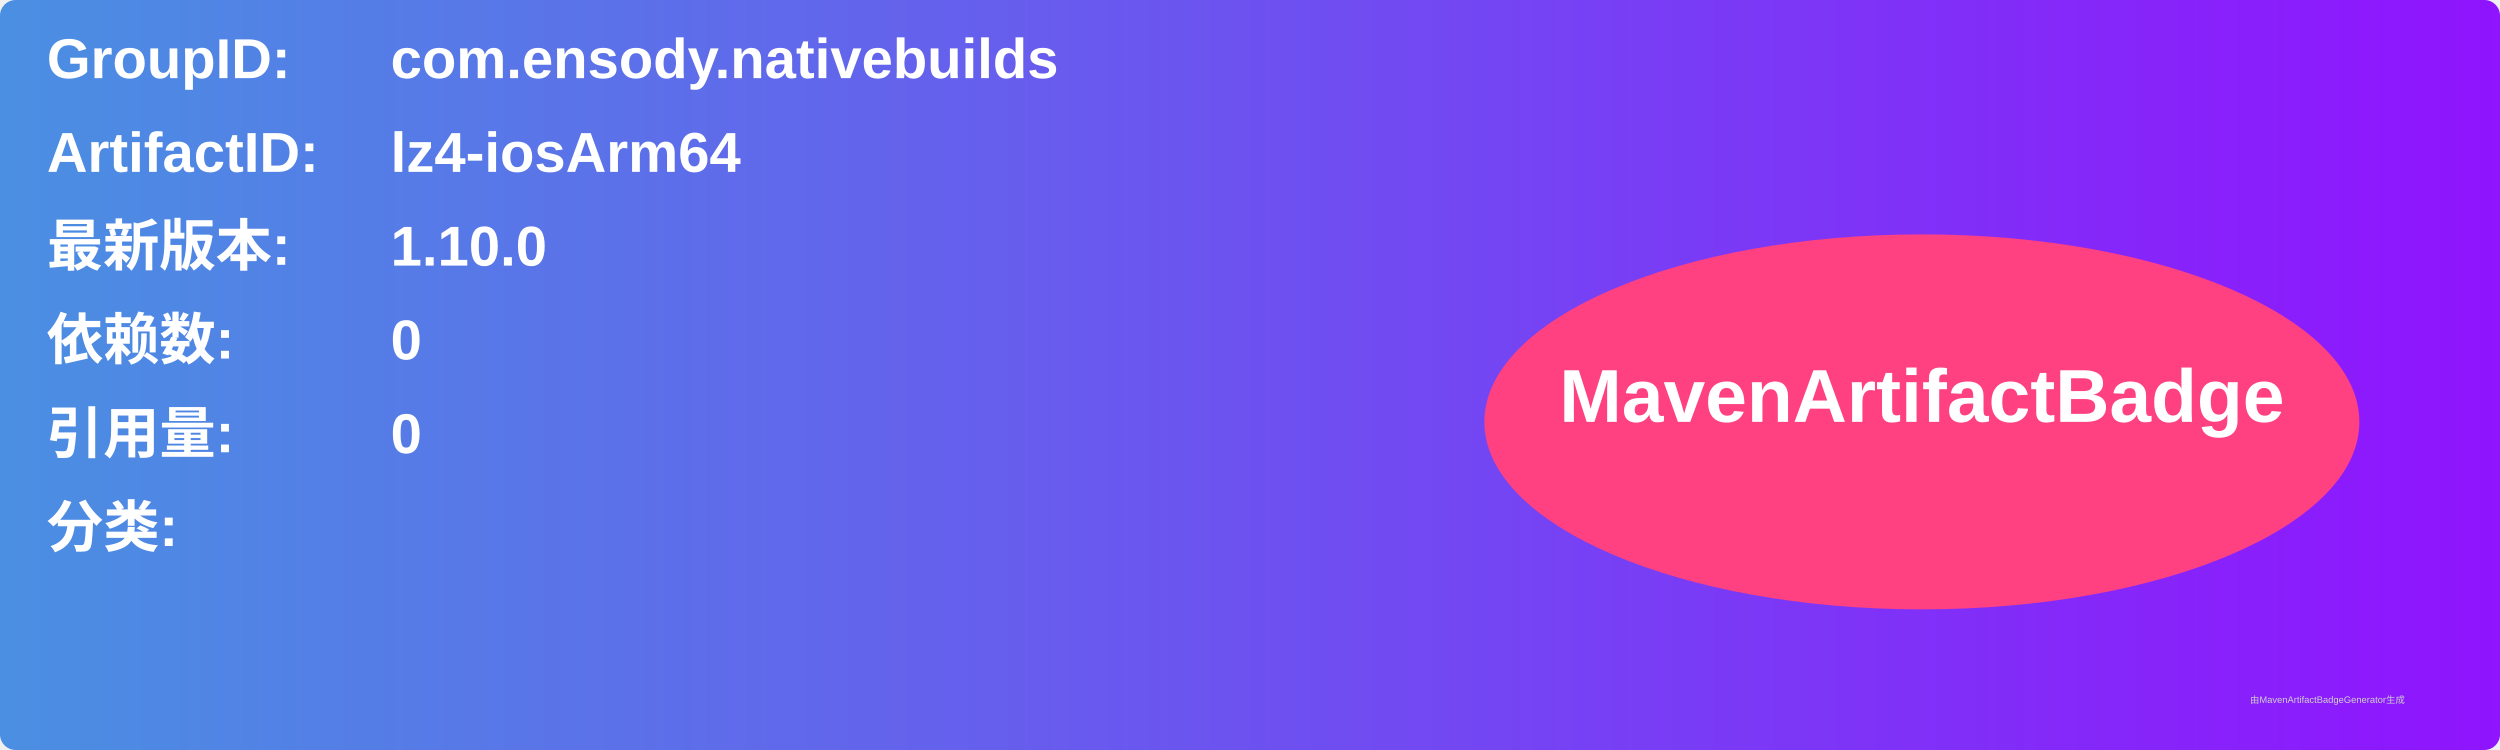
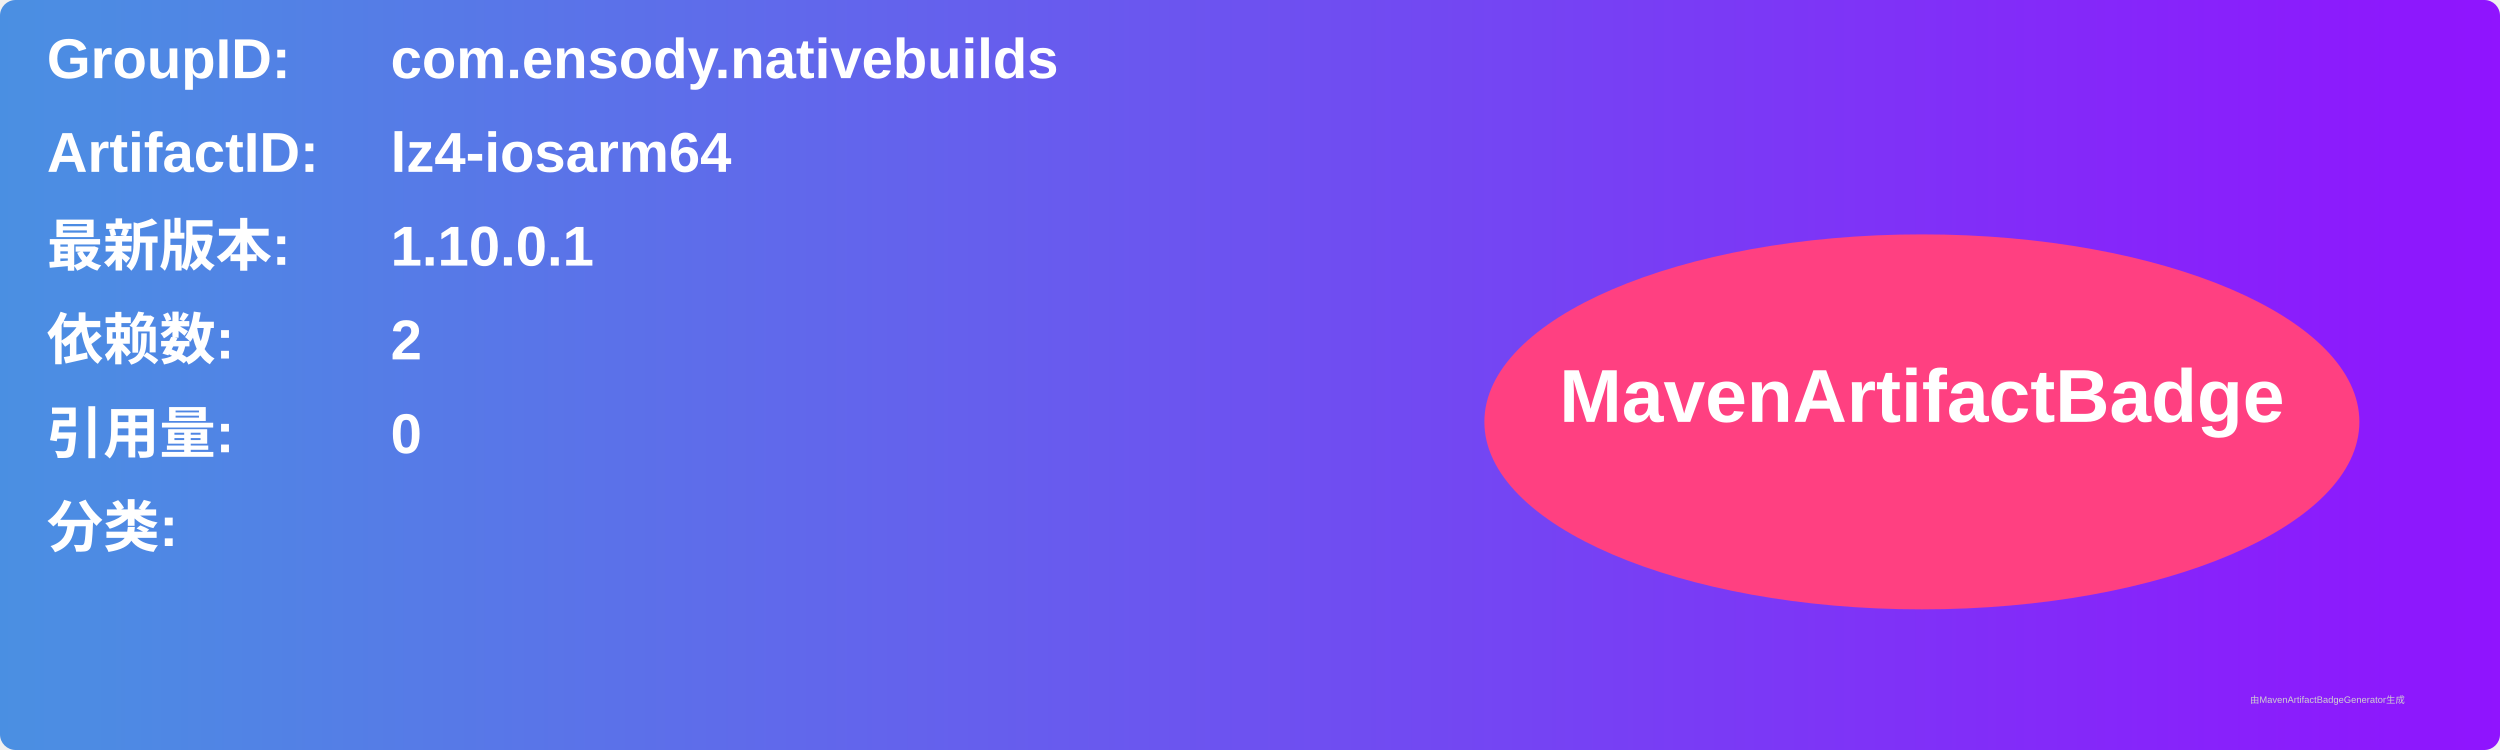
<svg xmlns="http://www.w3.org/2000/svg" width="800" height="240" viewBox="0 0 800 240">
  <linearGradient id="grad" x1="0%" y1="0%" x2="100%" y2="0%">
    <stop offset="0%" stop-color="#4a90e2" />
    <stop offset="100%" stop-color="#9013fe" />
  </linearGradient>
  <rect width="100%" height="100%" rx="5" ry="5" fill="url(#grad)" />
  <g transform="translate(15, 15)">
    <text x="0" y="10" font-family="Arial" font-size="18" fill="white" font-weight="bold" width="260">GroupID:</text>
    <text x="110" y="10" font-family="Arial" font-size="18" fill="white" font-weight="bold" width="460">com.ensody.nativebuilds</text>
    <text x="0" y="40" font-family="Arial" font-size="18" fill="white" font-weight="bold" width="260">ArtifactID:</text>
-     <text x="110" y="40" font-family="Arial" font-size="18" fill="white" font-weight="bold" width="460">lz4-iosArm64</text>
+     <text x="110" y="40" font-family="Arial" font-size="18" fill="white" font-weight="bold" width="460">lz4-iosarm64</text>
    <text x="0" y="70" font-family="Arial" font-size="18" fill="white" font-weight="bold">最新版本:</text>
    <text x="110" y="70" font-family="Arial" font-size="18" fill="white" font-weight="bold">
-       <tspan font-weight="bold">1.10.0</tspan>
+       <tspan font-weight="bold">1.10.0.1</tspan>
    </text>
    <text x="0" y="100" font-family="Arial" font-size="18" fill="white" font-weight="bold">依赖数: </text>
    <text x="110" y="100" font-family="Arial" font-size="18" fill="white">
-       <tspan font-weight="bold">0</tspan>
+       <tspan font-weight="bold">2</tspan>
    </text>
    <text x="0" y="130" font-family="Arial" font-size="18" fill="white" font-weight="bold">引用量: </text>
    <text x="110" y="130" font-family="Arial" font-size="18" fill="white">
      <tspan font-weight="bold">0</tspan>
    </text>
    <text x="0" y="160" font-family="Arial" font-size="18" fill="white" font-weight="bold">分类:</text>
    <text x="10" y="190" font-family="Arial" font-size="10" fill="white">
      <tspan font-weight="bold" />
    </text>
    <ellipse cx="600" cy="120" rx="140" ry="60" fill="#ff4081" />
    <text x="600" y="120" text-anchor="middle" font-family="Arial" font-size="24" fill="white" font-weight="bold">MavenArtifactBadge</text>
  </g>
  <text x="720" y="225" font-family="Arial" font-size="3" fill="#d0d0d0">由MavenArtifactBadgeGenerator生成</text>
</svg>
